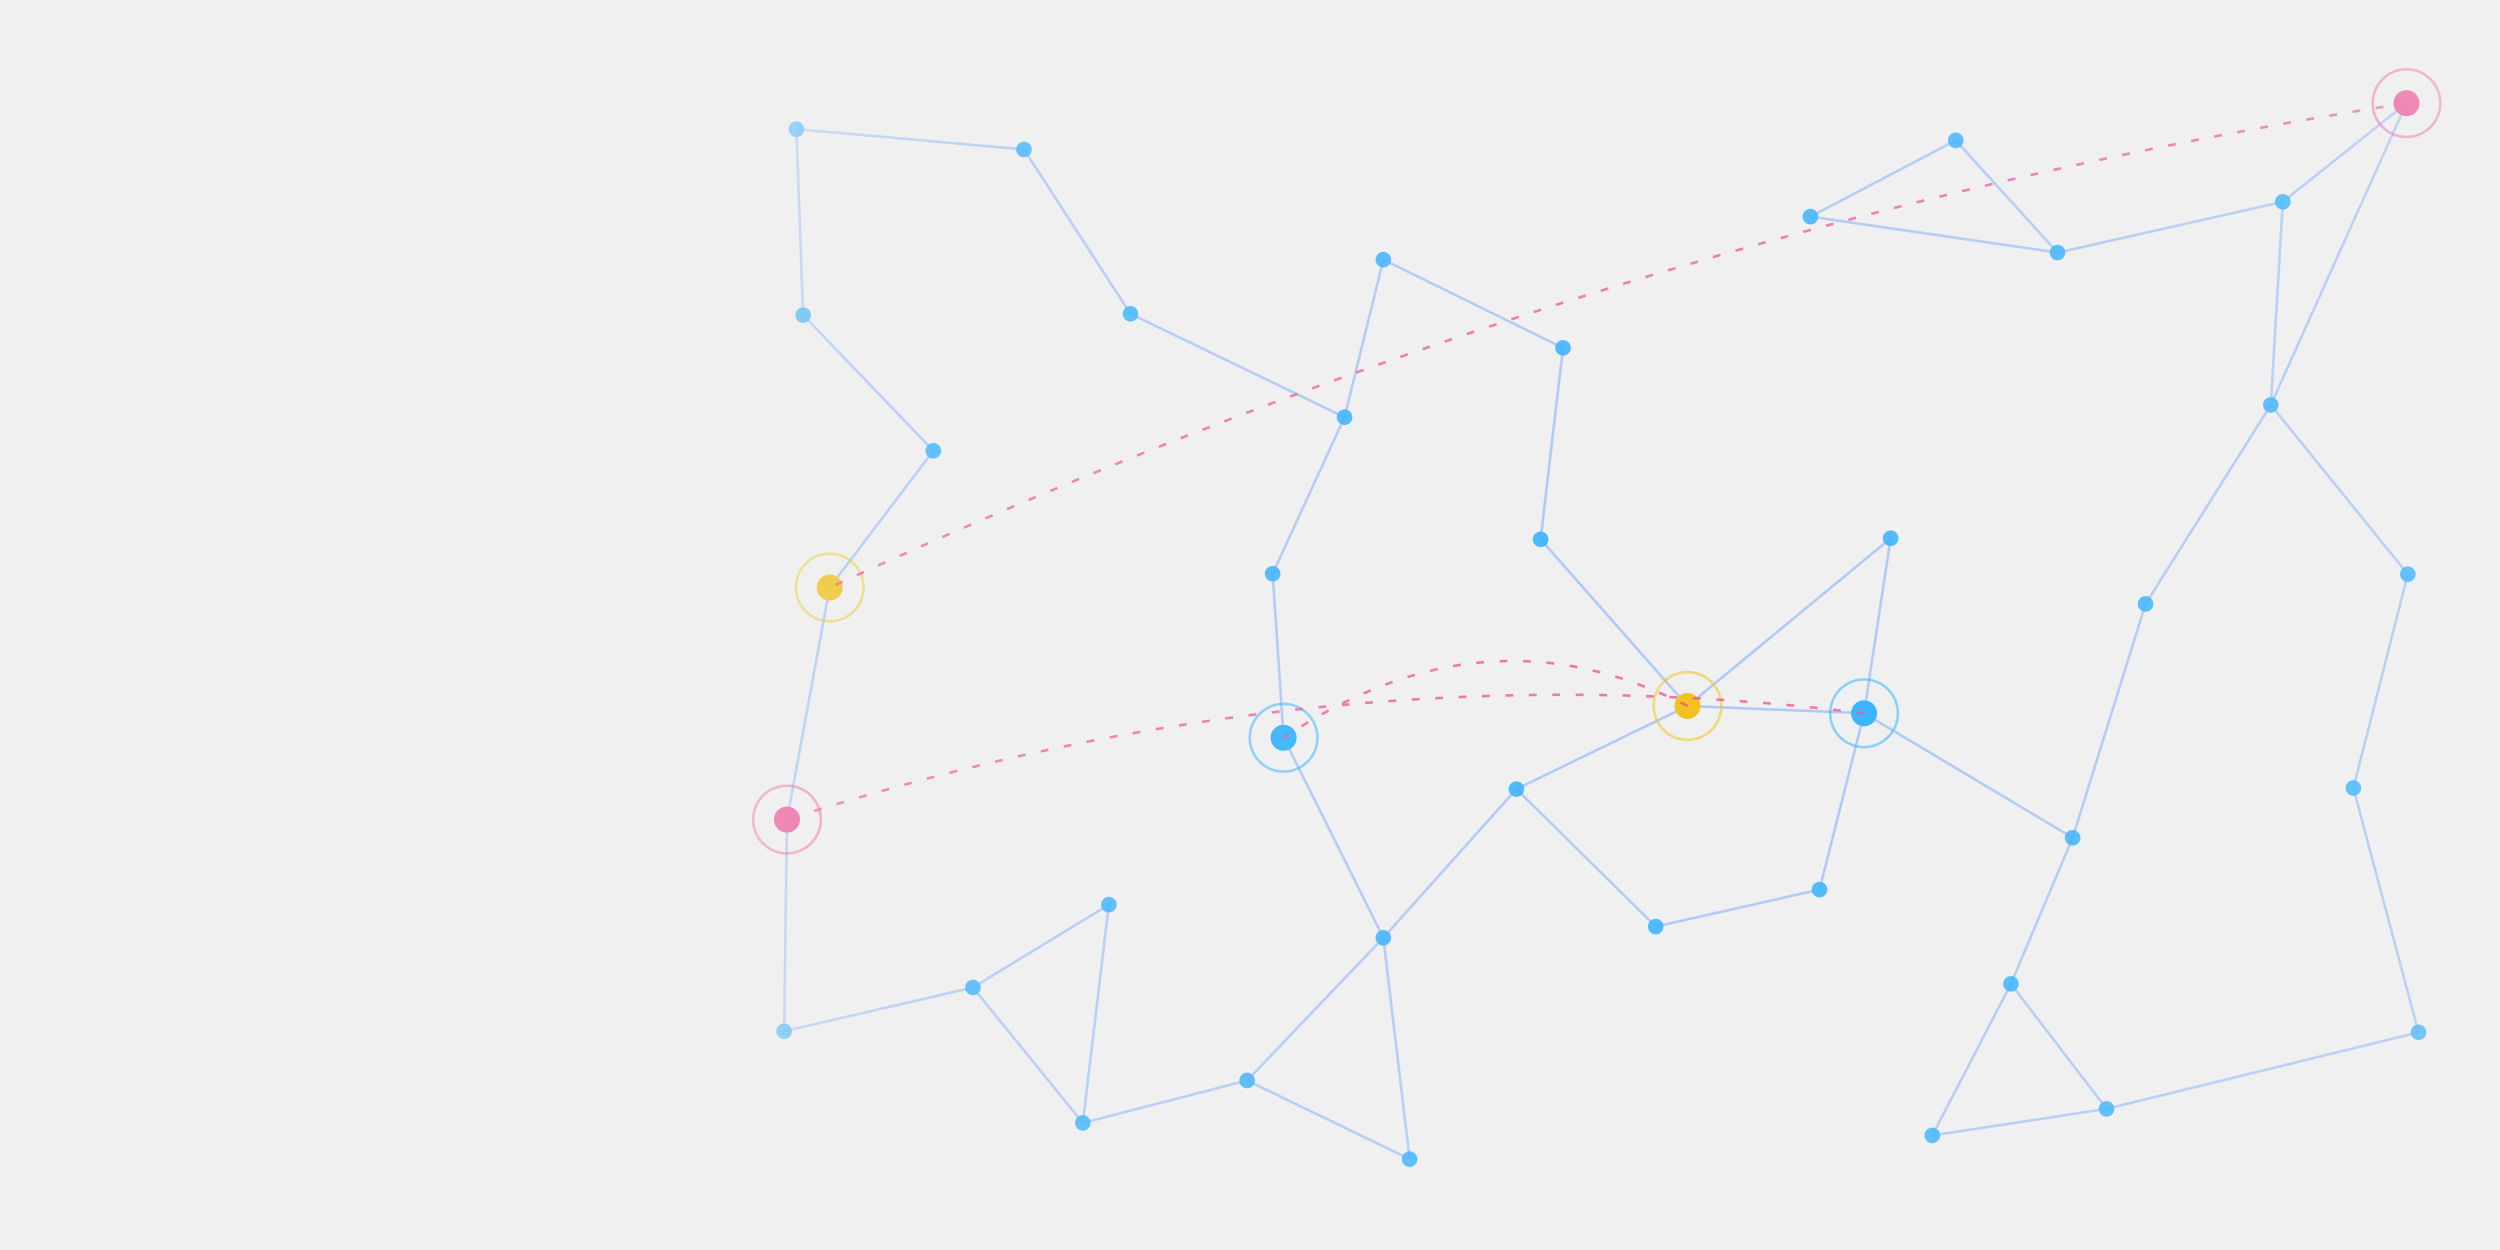
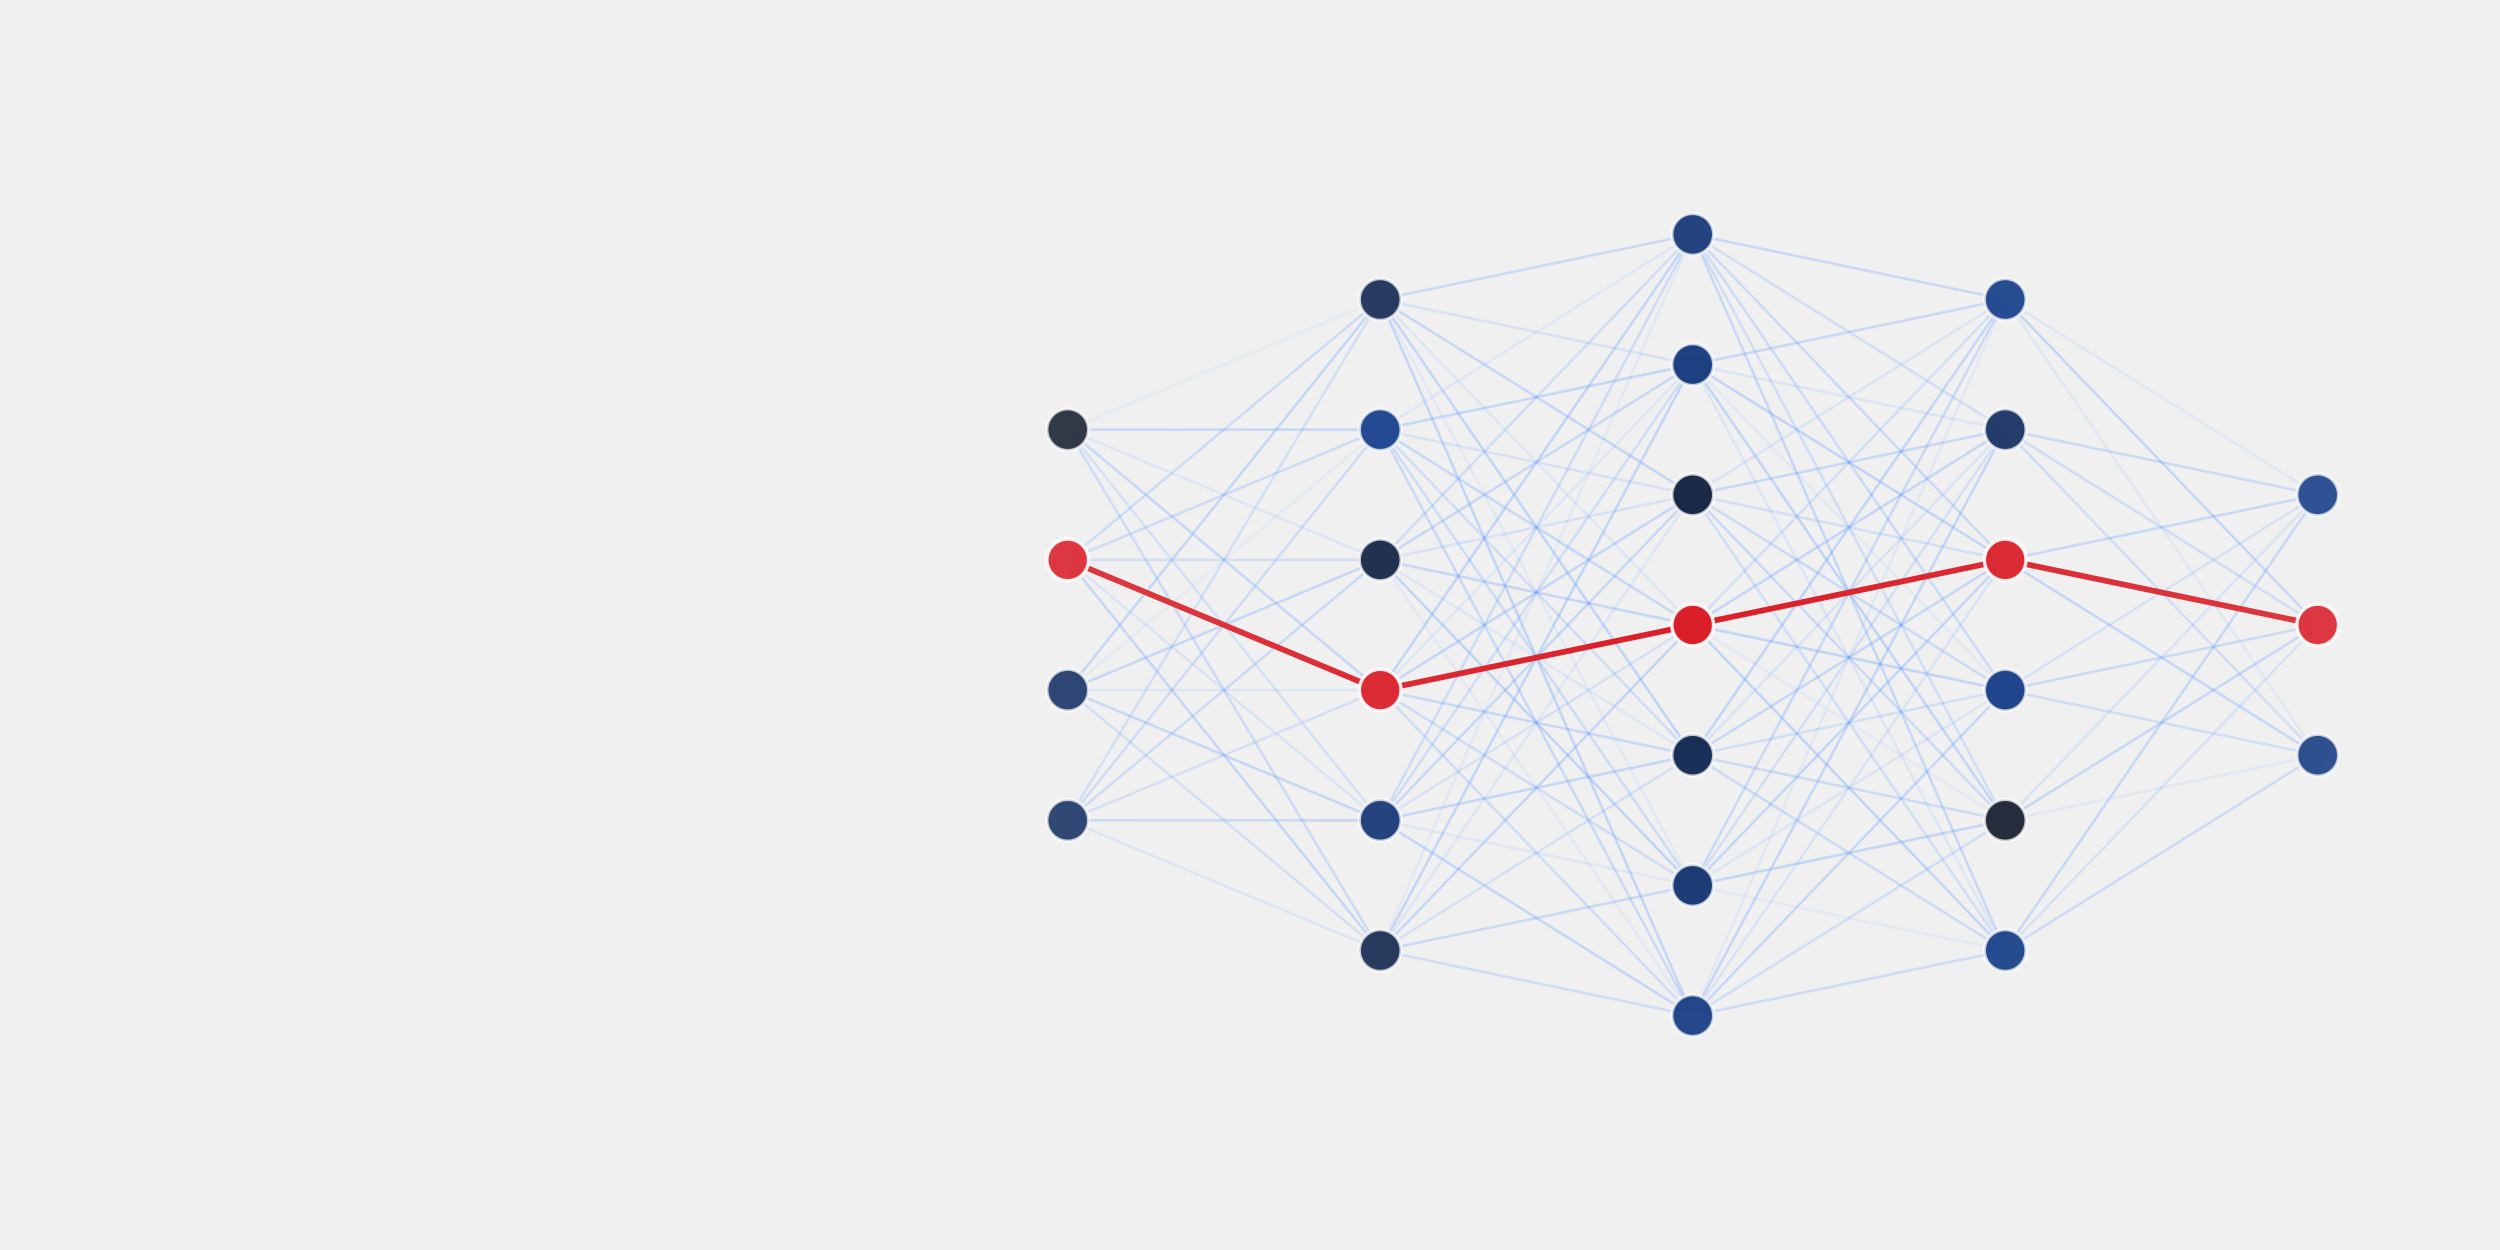
<svg xmlns="http://www.w3.org/2000/svg" viewBox="0 0 960 480" fill="none">
  <defs>
-     <radialGradient id="g" gradientUnits="userSpaceOnUse" cx="640" cy="240" r="520">
+     <radialGradient id="g" gradientUnits="userSpaceOnUse" cx="650" cy="240" r="470">
      <stop offset="0" stop-color="#fff" />
-       <stop offset=".6" stop-color="#fff" stop-opacity=".8" />
+       <stop offset=".62" stop-color="#fff" stop-opacity=".85" />
      <stop offset="1" stop-color="#fff" stop-opacity="0" />
    </radialGradient>
    <mask id="m" maskUnits="userSpaceOnUse" x="0" y="0" width="960" height="480">
      <rect width="960" height="480" fill="url(#g)" />
    </mask>
  </defs>
  <g mask="url(#m)">
-     <path d="M698.7 341.6L635.8 355.8" stroke="#4589ff" stroke-opacity=".38" />
-     <path d="M698.7 341.6L715.8 273.9" stroke="#4589ff" stroke-opacity=".38" />
-     <path d="M808.9 425.8L928.7 396.4" stroke="#4589ff" stroke-opacity=".38" />
-     <path d="M808.9 425.8L742 436" stroke="#4589ff" stroke-opacity=".38" />
-     <path d="M808.9 425.8L772.2 377.8" stroke="#4589ff" stroke-opacity=".38" />
-     <path d="M318.6 225.6L302.2 314.7" stroke="#4589ff" stroke-opacity=".38" />
-     <path d="M318.6 225.6L358.4 173.1" stroke="#4589ff" stroke-opacity=".38" />
-     <path d="M903.7 302.6L928.7 396.4" stroke="#4589ff" stroke-opacity=".38" />
-     <path d="M903.7 302.6L924.6 220.5" stroke="#4589ff" stroke-opacity=".38" />
-     <path d="M876.6 77.5L790.1 97" stroke="#4589ff" stroke-opacity=".38" />
-     <path d="M876.6 77.5L872 155.5" stroke="#4589ff" stroke-opacity=".38" />
-     <path d="M876.6 77.5L924.1 39.6" stroke="#4589ff" stroke-opacity=".38" />
-     <path d="M600.2 133.6L531.2 99.7" stroke="#4589ff" stroke-opacity=".38" />
-     <path d="M600.2 133.6L591.6 207.1" stroke="#4589ff" stroke-opacity=".38" />
-     <path d="M648 271.1L591.6 207.1" stroke="#4589ff" stroke-opacity=".38" />
-     <path d="M648 271.1L715.8 273.9" stroke="#4589ff" stroke-opacity=".38" />
-     <path d="M648 271.1L726 206.7" stroke="#4589ff" stroke-opacity=".38" />
-     <path d="M648 271.1L582.3 303" stroke="#4589ff" stroke-opacity=".38" />
-     <path d="M308.4 121L305.8 49.6" stroke="#4589ff" stroke-opacity=".38" />
-     <path d="M308.4 121L358.4 173.1" stroke="#4589ff" stroke-opacity=".38" />
-     <path d="M478.9 414.9L415.8 431.2" stroke="#4589ff" stroke-opacity=".38" />
-     <path d="M478.9 414.9L541.3 445.1" stroke="#4589ff" stroke-opacity=".38" />
-     <path d="M478.9 414.9L531.2 360.1" stroke="#4589ff" stroke-opacity=".38" />
-     <path d="M790.1 97L695.2 83.2" stroke="#4589ff" stroke-opacity=".38" />
-     <path d="M790.1 97L751 53.9" stroke="#4589ff" stroke-opacity=".38" />
-     <path d="M695.2 83.2L751 53.9" stroke="#4589ff" stroke-opacity=".38" />
-     <path d="M301.1 396L302.2 314.7" stroke="#4589ff" stroke-opacity=".38" />
-     <path d="M301.1 396L373.6 379.2" stroke="#4589ff" stroke-opacity=".38" />
-     <path d="M434.1 120.5L393.2 57.4" stroke="#4589ff" stroke-opacity=".38" />
-     <path d="M434.1 120.5L516.3 160.2" stroke="#4589ff" stroke-opacity=".38" />
-     <path d="M742 436L772.2 377.8" stroke="#4589ff" stroke-opacity=".38" />
-     <path d="M872 155.5L823.9 231.9" stroke="#4589ff" stroke-opacity=".38" />
-     <path d="M872 155.5L924.1 39.6" stroke="#4589ff" stroke-opacity=".38" />
-     <path d="M872 155.5L924.6 220.5" stroke="#4589ff" stroke-opacity=".38" />
-     <path d="M531.2 99.7L516.3 160.2" stroke="#4589ff" stroke-opacity=".38" />
-     <path d="M393.2 57.4L305.8 49.6" stroke="#4589ff" stroke-opacity=".38" />
-     <path d="M492.9 283.3L488.7 220.3" stroke="#4589ff" stroke-opacity=".38" />
-     <path d="M492.9 283.3L531.2 360.1" stroke="#4589ff" stroke-opacity=".38" />
-     <path d="M516.3 160.2L488.7 220.3" stroke="#4589ff" stroke-opacity=".38" />
-     <path d="M823.9 231.9L795.9 321.7" stroke="#4589ff" stroke-opacity=".38" />
-     <path d="M415.8 431.2L425.8 347.4" stroke="#4589ff" stroke-opacity=".38" />
-     <path d="M415.8 431.2L373.6 379.2" stroke="#4589ff" stroke-opacity=".38" />
-     <path d="M425.8 347.4L373.6 379.2" stroke="#4589ff" stroke-opacity=".38" />
-     <path d="M635.8 355.8L582.3 303" stroke="#4589ff" stroke-opacity=".38" />
-     <path d="M541.3 445.1L531.2 360.1" stroke="#4589ff" stroke-opacity=".38" />
-     <path d="M531.2 360.1L582.3 303" stroke="#4589ff" stroke-opacity=".38" />
-     <path d="M795.9 321.7L715.8 273.9" stroke="#4589ff" stroke-opacity=".38" />
-     <path d="M795.9 321.7L772.2 377.8" stroke="#4589ff" stroke-opacity=".38" />
-     <path d="M715.8 273.9L726 206.7" stroke="#4589ff" stroke-opacity=".38" />
-     <circle cx="698.7" cy="341.6" r="3" fill="#33b1ff" fill-opacity=".9" />
-     <circle cx="808.9" cy="425.8" r="3" fill="#33b1ff" fill-opacity=".9" />
-     <circle cx="318.6" cy="225.6" r="5" fill="#f1c21b" />
-     <circle cx="318.6" cy="225.6" r="13" stroke="#f1c21b" stroke-opacity=".55" />
-     <circle cx="903.7" cy="302.6" r="3" fill="#33b1ff" fill-opacity=".9" />
-     <circle cx="876.6" cy="77.5" r="3" fill="#33b1ff" fill-opacity=".9" />
-     <circle cx="600.2" cy="133.6" r="3" fill="#33b1ff" fill-opacity=".9" />
-     <circle cx="648" cy="271.1" r="5" fill="#f1c21b" />
-     <circle cx="648" cy="271.1" r="13" stroke="#f1c21b" stroke-opacity=".55" />
-     <circle cx="308.4" cy="121" r="3" fill="#33b1ff" fill-opacity=".9" />
-     <circle cx="478.9" cy="414.9" r="3" fill="#33b1ff" fill-opacity=".9" />
-     <circle cx="790.1" cy="97" r="3" fill="#33b1ff" fill-opacity=".9" />
-     <circle cx="695.2" cy="83.2" r="3" fill="#33b1ff" fill-opacity=".9" />
-     <circle cx="301.1" cy="396" r="3" fill="#33b1ff" fill-opacity=".9" />
-     <circle cx="434.1" cy="120.5" r="3" fill="#33b1ff" fill-opacity=".9" />
-     <circle cx="928.7" cy="396.4" r="3" fill="#33b1ff" fill-opacity=".9" />
-     <circle cx="742" cy="436" r="3" fill="#33b1ff" fill-opacity=".9" />
-     <circle cx="872" cy="155.5" r="3" fill="#33b1ff" fill-opacity=".9" />
-     <circle cx="531.2" cy="99.7" r="3" fill="#33b1ff" fill-opacity=".9" />
-     <circle cx="393.2" cy="57.4" r="3" fill="#33b1ff" fill-opacity=".9" />
-     <circle cx="492.9" cy="283.3" r="5" fill="#33b1ff" />
-     <circle cx="492.9" cy="283.3" r="13" stroke="#33b1ff" stroke-opacity=".55" />
-     <circle cx="302.2" cy="314.7" r="5" fill="#ee5396" />
-     <circle cx="302.2" cy="314.7" r="13" stroke="#ee5396" stroke-opacity=".55" />
-     <circle cx="516.3" cy="160.2" r="3" fill="#33b1ff" fill-opacity=".9" />
-     <circle cx="823.9" cy="231.9" r="3" fill="#33b1ff" fill-opacity=".9" />
-     <circle cx="751" cy="53.9" r="3" fill="#33b1ff" fill-opacity=".9" />
-     <circle cx="924.1" cy="39.6" r="5" fill="#ee5396" />
-     <circle cx="924.1" cy="39.6" r="13" stroke="#ee5396" stroke-opacity=".55" />
-     <circle cx="305.8" cy="49.6" r="3" fill="#33b1ff" fill-opacity=".9" />
-     <circle cx="415.8" cy="431.2" r="3" fill="#33b1ff" fill-opacity=".9" />
-     <circle cx="425.8" cy="347.4" r="3" fill="#33b1ff" fill-opacity=".9" />
-     <circle cx="635.8" cy="355.8" r="3" fill="#33b1ff" fill-opacity=".9" />
-     <circle cx="358.4" cy="173.1" r="3" fill="#33b1ff" fill-opacity=".9" />
-     <circle cx="591.6" cy="207.1" r="3" fill="#33b1ff" fill-opacity=".9" />
-     <circle cx="488.7" cy="220.3" r="3" fill="#33b1ff" fill-opacity=".9" />
-     <circle cx="924.6" cy="220.5" r="3" fill="#33b1ff" fill-opacity=".9" />
-     <circle cx="541.3" cy="445.1" r="3" fill="#33b1ff" fill-opacity=".9" />
-     <circle cx="531.2" cy="360.1" r="3" fill="#33b1ff" fill-opacity=".9" />
-     <circle cx="795.9" cy="321.7" r="3" fill="#33b1ff" fill-opacity=".9" />
-     <circle cx="715.8" cy="273.9" r="5" fill="#33b1ff" />
-     <circle cx="715.8" cy="273.9" r="13" stroke="#33b1ff" stroke-opacity=".55" />
-     <circle cx="772.2" cy="377.8" r="3" fill="#33b1ff" fill-opacity=".9" />
-     <circle cx="726" cy="206.7" r="3" fill="#33b1ff" fill-opacity=".9" />
-     <circle cx="582.3" cy="303" r="3" fill="#33b1ff" fill-opacity=".9" />
-     <circle cx="373.6" cy="379.2" r="3" fill="#33b1ff" fill-opacity=".9" />
-     <path d="M924.1 39.6Q621.3 86.6 318.6 225.6" stroke="#ee5396" stroke-dasharray="3 6" stroke-opacity=".8" />
-     <path d="M715.8 273.9Q509 248.3 302.2 314.7" stroke="#ee5396" stroke-dasharray="3 6" stroke-opacity=".8" />
-     <path d="M648 271.1Q570.4 231.2 492.9 283.3" stroke="#ee5396" stroke-dasharray="3 6" stroke-opacity=".8" />
+     <path d="M410 165L530 115" fill="none" stroke="#4589ff" stroke-opacity="0.07" stroke-width="1" />
+     <path d="M410 165L530 165" fill="none" stroke="#4589ff" stroke-opacity="0.268" stroke-width="1" />
+     <path d="M410 165L530 215" fill="none" stroke="#4589ff" stroke-opacity="0.121" stroke-width="1" />
+     <path d="M410 165L530 265" fill="none" stroke="#4589ff" stroke-opacity="0.255" stroke-width="1" />
+     <path d="M410 165L530 315" fill="none" stroke="#4589ff" stroke-opacity="0.169" stroke-width="1" />
+     <path d="M410 165L530 365" fill="none" stroke="#4589ff" stroke-opacity="0.23" stroke-width="1" />
+     <path d="M410 215L530 115" fill="none" stroke="#4589ff" stroke-opacity="0.219" stroke-width="1" />
+     <path d="M410 215L530 165" fill="none" stroke="#4589ff" stroke-opacity="0.221" stroke-width="1" />
+     <path d="M410 215L530 215" fill="none" stroke="#4589ff" stroke-opacity="0.18" stroke-width="1" />
+     <path d="M410 215L530 315" fill="none" stroke="#4589ff" stroke-opacity="0.134" stroke-width="1" />
+     <path d="M410 215L530 365" fill="none" stroke="#4589ff" stroke-opacity="0.266" stroke-width="1" />
+     <path d="M410 265L530 115" fill="none" stroke="#4589ff" stroke-opacity="0.269" stroke-width="1" />
+     <path d="M410 265L530 165" fill="none" stroke="#4589ff" stroke-opacity="0.073" stroke-width="1" />
+     <path d="M410 265L530 215" fill="none" stroke="#4589ff" stroke-opacity="0.268" stroke-width="1" />
+     <path d="M410 265L530 265" fill="none" stroke="#4589ff" stroke-opacity="0.124" stroke-width="1" />
+     <path d="M410 265L530 315" fill="none" stroke="#4589ff" stroke-opacity="0.254" stroke-width="1" />
+     <path d="M410 265L530 365" fill="none" stroke="#4589ff" stroke-opacity="0.172" stroke-width="1" />
+     <path d="M410 315L530 115" fill="none" stroke="#4589ff" stroke-opacity="0.186" stroke-width="1" />
+     <path d="M410 315L530 165" fill="none" stroke="#4589ff" stroke-opacity="0.217" stroke-width="1" />
+     <path d="M410 315L530 215" fill="none" stroke="#4589ff" stroke-opacity="0.224" stroke-width="1" />
+     <path d="M410 315L530 265" fill="none" stroke="#4589ff" stroke-opacity="0.177" stroke-width="1" />
+     <path d="M410 315L530 315" fill="none" stroke="#4589ff" stroke-opacity="0.251" stroke-width="1" />
+     <path d="M410 315L530 365" fill="none" stroke="#4589ff" stroke-opacity="0.131" stroke-width="1" />
+     <path d="M530 115L650 90" fill="none" stroke="#4589ff" stroke-opacity="0.238" stroke-width="1" />
+     <path d="M530 115L650 140" fill="none" stroke="#4589ff" stroke-opacity="0.155" stroke-width="1" />
+     <path d="M530 115L650 190" fill="none" stroke="#4589ff" stroke-opacity="0.26" stroke-width="1" />
+     <path d="M530 115L650 240" fill="none" stroke="#4589ff" stroke-opacity="0.106" stroke-width="1" />
+     <path d="M530 115L650 290" fill="none" stroke="#4589ff" stroke-opacity="0.27" stroke-width="1" />
+     <path d="M530 115L650 340" fill="none" stroke="#4589ff" stroke-opacity="0.085" stroke-width="1" />
+     <path d="M530 115L650 390" fill="none" stroke="#4589ff" stroke-opacity="0.266" stroke-width="1" />
+     <path d="M530 165L650 90" fill="none" stroke="#4589ff" stroke-opacity="0.102" stroke-width="1" />
+     <path d="M530 165L650 140" fill="none" stroke="#4589ff" stroke-opacity="0.262" stroke-width="1" />
+     <path d="M530 165L650 190" fill="none" stroke="#4589ff" stroke-opacity="0.151" stroke-width="1" />
+     <path d="M530 165L650 240" fill="none" stroke="#4589ff" stroke-opacity="0.241" stroke-width="1" />
+     <path d="M530 165L650 290" fill="none" stroke="#4589ff" stroke-opacity="0.195" stroke-width="1" />
+     <path d="M530 165L650 340" fill="none" stroke="#4589ff" stroke-opacity="0.209" stroke-width="1" />
+     <path d="M530 165L650 390" fill="none" stroke="#4589ff" stroke-opacity="0.231" stroke-width="1" />
+     <path d="M530 215L650 90" fill="none" stroke="#4589ff" stroke-opacity="0.196" stroke-width="1" />
+     <path d="M530 215L650 140" fill="none" stroke="#4589ff" stroke-opacity="0.24" stroke-width="1" />
+     <path d="M530 215L650 190" fill="none" stroke="#4589ff" stroke-opacity="0.152" stroke-width="1" />
+     <path d="M530 215L650 240" fill="none" stroke="#4589ff" stroke-opacity="0.261" stroke-width="1" />
+     <path d="M530 215L650 290" fill="none" stroke="#4589ff" stroke-opacity="0.103" stroke-width="1" />
+     <path d="M530 215L650 340" fill="none" stroke="#4589ff" stroke-opacity="0.27" stroke-width="1" />
+     <path d="M530 215L650 390" fill="none" stroke="#4589ff" stroke-opacity="0.088" stroke-width="1" />
+     <path d="M530 265L650 90" fill="none" stroke="#4589ff" stroke-opacity="0.27" stroke-width="1" />
+     <path d="M530 265L650 140" fill="none" stroke="#4589ff" stroke-opacity="0.105" stroke-width="1" />
+     <path d="M530 265L650 190" fill="none" stroke="#4589ff" stroke-opacity="0.261" stroke-width="1" />
+     <path d="M530 265L650 290" fill="none" stroke="#4589ff" stroke-opacity="0.239" stroke-width="1" />
+     <path d="M530 265L650 340" fill="none" stroke="#4589ff" stroke-opacity="0.198" stroke-width="1" />
+     <path d="M530 265L650 390" fill="none" stroke="#4589ff" stroke-opacity="0.206" stroke-width="1" />
+     <path d="M530 315L650 90" fill="none" stroke="#4589ff" stroke-opacity="0.21" stroke-width="1" />
+     <path d="M530 315L650 140" fill="none" stroke="#4589ff" stroke-opacity="0.194" stroke-width="1" />
+     <path d="M530 315L650 190" fill="none" stroke="#4589ff" stroke-opacity="0.242" stroke-width="1" />
+     <path d="M530 315L650 240" fill="none" stroke="#4589ff" stroke-opacity="0.149" stroke-width="1" />
+     <path d="M530 315L650 290" fill="none" stroke="#4589ff" stroke-opacity="0.262" stroke-width="1" />
+     <path d="M530 315L650 340" fill="none" stroke="#4589ff" stroke-opacity="0.1" stroke-width="1" />
+     <path d="M530 315L650 390" fill="none" stroke="#4589ff" stroke-opacity="0.27" stroke-width="1" />
+     <path d="M530 365L650 90" fill="none" stroke="#4589ff" stroke-opacity="0.083" stroke-width="1" />
+     <path d="M530 365L650 140" fill="none" stroke="#4589ff" stroke-opacity="0.27" stroke-width="1" />
+     <path d="M530 365L650 190" fill="none" stroke="#4589ff" stroke-opacity="0.108" stroke-width="1" />
+     <path d="M530 365L650 240" fill="none" stroke="#4589ff" stroke-opacity="0.26" stroke-width="1" />
+     <path d="M530 365L650 290" fill="none" stroke="#4589ff" stroke-opacity="0.157" stroke-width="1" />
+     <path d="M530 365L650 340" fill="none" stroke="#4589ff" stroke-opacity="0.237" stroke-width="1" />
+     <path d="M530 365L650 390" fill="none" stroke="#4589ff" stroke-opacity="0.2" stroke-width="1" />
+     <path d="M650 90L770 115" fill="none" stroke="#4589ff" stroke-opacity="0.252" stroke-width="1" />
+     <path d="M650 90L770 165" fill="none" stroke="#4589ff" stroke-opacity="0.176" stroke-width="1" />
+     <path d="M650 90L770 215" fill="none" stroke="#4589ff" stroke-opacity="0.225" stroke-width="1" />
+     <path d="M650 90L770 265" fill="none" stroke="#4589ff" stroke-opacity="0.216" stroke-width="1" />
+     <path d="M650 90L770 315" fill="none" stroke="#4589ff" stroke-opacity="0.187" stroke-width="1" />
+     <path d="M650 90L770 365" fill="none" stroke="#4589ff" stroke-opacity="0.246" stroke-width="1" />
+     <path d="M650 140L770 115" fill="none" stroke="#4589ff" stroke-opacity="0.253" stroke-width="1" />
+     <path d="M650 140L770 165" fill="none" stroke="#4589ff" stroke-opacity="0.126" stroke-width="1" />
+     <path d="M650 140L770 215" fill="none" stroke="#4589ff" stroke-opacity="0.268" stroke-width="1" />
+     <path d="M650 140L770 265" fill="none" stroke="#4589ff" stroke-opacity="0.075" stroke-width="1" />
+     <path d="M650 140L770 315" fill="none" stroke="#4589ff" stroke-opacity="0.269" stroke-width="1" />
+     <path d="M650 140L770 365" fill="none" stroke="#4589ff" stroke-opacity="0.116" stroke-width="1" />
+     <path d="M650 190L770 115" fill="none" stroke="#4589ff" stroke-opacity="0.132" stroke-width="1" />
+     <path d="M650 190L770 165" fill="none" stroke="#4589ff" stroke-opacity="0.25" stroke-width="1" />
+     <path d="M650 190L770 215" fill="none" stroke="#4589ff" stroke-opacity="0.179" stroke-width="1" />
+     <path d="M650 190L770 265" fill="none" stroke="#4589ff" stroke-opacity="0.222" stroke-width="1" />
+     <path d="M650 190L770 315" fill="none" stroke="#4589ff" stroke-opacity="0.218" stroke-width="1" />
+     <path d="M650 190L770 365" fill="none" stroke="#4589ff" stroke-opacity="0.184" stroke-width="1" />
+     <path d="M650 240L770 115" fill="none" stroke="#4589ff" stroke-opacity="0.17" stroke-width="1" />
+     <path d="M650 240L770 165" fill="none" stroke="#4589ff" stroke-opacity="0.255" stroke-width="1" />
+     <path d="M650 240L770 265" fill="none" stroke="#4589ff" stroke-opacity="0.268" stroke-width="1" />
+     <path d="M650 240L770 315" fill="none" stroke="#4589ff" stroke-opacity="0.072" stroke-width="1" />
+     <path d="M650 240L770 365" fill="none" stroke="#4589ff" stroke-opacity="0.269" stroke-width="1" />
+     <path d="M650 290L770 115" fill="none" stroke="#4589ff" stroke-opacity="0.266" stroke-width="1" />
+     <path d="M650 290L770 165" fill="none" stroke="#4589ff" stroke-opacity="0.135" stroke-width="1" />
+     <path d="M650 290L770 215" fill="none" stroke="#4589ff" stroke-opacity="0.249" stroke-width="1" />
+     <path d="M650 290L770 265" fill="none" stroke="#4589ff" stroke-opacity="0.182" stroke-width="1" />
+     <path d="M650 290L770 315" fill="none" stroke="#4589ff" stroke-opacity="0.22" stroke-width="1" />
+     <path d="M650 290L770 365" fill="none" stroke="#4589ff" stroke-opacity="0.22" stroke-width="1" />
+     <path d="M650 340L770 115" fill="none" stroke="#4589ff" stroke-opacity="0.231" stroke-width="1" />
+     <path d="M650 340L770 165" fill="none" stroke="#4589ff" stroke-opacity="0.167" stroke-width="1" />
+     <path d="M650 340L770 215" fill="none" stroke="#4589ff" stroke-opacity="0.256" stroke-width="1" />
+     <path d="M650 340L770 265" fill="none" stroke="#4589ff" stroke-opacity="0.119" stroke-width="1" />
+     <path d="M650 340L770 315" fill="none" stroke="#4589ff" stroke-opacity="0.269" stroke-width="1" />
+     <path d="M650 340L770 365" fill="none" stroke="#4589ff" stroke-opacity="0.072" stroke-width="1" />
+     <path d="M650 390L770 115" fill="none" stroke="#4589ff" stroke-opacity="0.088" stroke-width="1" />
+     <path d="M650 390L770 165" fill="none" stroke="#4589ff" stroke-opacity="0.265" stroke-width="1" />
+     <path d="M650 390L770 215" fill="none" stroke="#4589ff" stroke-opacity="0.139" stroke-width="1" />
+     <path d="M650 390L770 265" fill="none" stroke="#4589ff" stroke-opacity="0.247" stroke-width="1" />
+     <path d="M650 390L770 315" fill="none" stroke="#4589ff" stroke-opacity="0.184" stroke-width="1" />
+     <path d="M650 390L770 365" fill="none" stroke="#4589ff" stroke-opacity="0.218" stroke-width="1" />
+     <path d="M770 115L890 190" fill="none" stroke="#4589ff" stroke-opacity="0.098" stroke-width="1" />
+     <path d="M770 115L890 240" fill="none" stroke="#4589ff" stroke-opacity="0.27" stroke-width="1" />
+     <path d="M770 115L890 290" fill="none" stroke="#4589ff" stroke-opacity="0.093" stroke-width="1" />
+     <path d="M770 165L890 190" fill="none" stroke="#4589ff" stroke-opacity="0.236" stroke-width="1" />
+     <path d="M770 165L890 240" fill="none" stroke="#4589ff" stroke-opacity="0.201" stroke-width="1" />
+     <path d="M770 165L890 290" fill="none" stroke="#4589ff" stroke-opacity="0.203" stroke-width="1" />
+     <path d="M770 215L890 190" fill="none" stroke="#4589ff" stroke-opacity="0.264" stroke-width="1" />
+     <path d="M770 215L890 290" fill="none" stroke="#4589ff" stroke-opacity="0.27" stroke-width="1" />
+     <path d="M770 265L890 190" fill="none" stroke="#4589ff" stroke-opacity="0.162" stroke-width="1" />
+     <path d="M770 265L890 240" fill="none" stroke="#4589ff" stroke-opacity="0.235" stroke-width="1" />
+     <path d="M770 265L890 290" fill="none" stroke="#4589ff" stroke-opacity="0.204" stroke-width="1" />
+     <path d="M770 315L890 190" fill="none" stroke="#4589ff" stroke-opacity="0.142" stroke-width="1" />
+     <path d="M770 315L890 240" fill="none" stroke="#4589ff" stroke-opacity="0.264" stroke-width="1" />
+     <path d="M770 315L890 290" fill="none" stroke="#4589ff" stroke-opacity="0.092" stroke-width="1" />
+     <path d="M770 365L890 190" fill="none" stroke="#4589ff" stroke-opacity="0.257" stroke-width="1" />
+     <path d="M770 365L890 240" fill="none" stroke="#4589ff" stroke-opacity="0.164" stroke-width="1" />
+     <path d="M770 365L890 290" fill="none" stroke="#4589ff" stroke-opacity="0.233" stroke-width="1" />
+     <path d="M410 215L530 265" fill="none" stroke="#da1e28" stroke-width="2.2" />
+     <path d="M530 265L650 240" fill="none" stroke="#da1e28" stroke-width="2.2" />
+     <path d="M650 240L770 215" fill="none" stroke="#da1e28" stroke-width="2.2" />
+     <path d="M770 215L890 240" fill="none" stroke="#da1e28" stroke-width="2.2" />
+     <circle cx="410" cy="165" r="8" fill="#161616" />
+     <circle cx="410" cy="165" r="8" fill="#0f62fe" fill-opacity="0.10" stroke="#ffffff" stroke-opacity=".75" stroke-width="1.2" />
+     <circle cx="410" cy="215" r="8" fill="#161616" />
+     <circle cx="410" cy="215" r="8" fill="#da1e28" stroke="#ffffff" stroke-opacity=".9" stroke-width="1.3" />
+     <circle cx="410" cy="265" r="8" fill="#161616" />
+     <circle cx="410" cy="265" r="8" fill="#0f62fe" fill-opacity="0.34" stroke="#ffffff" stroke-opacity=".75" stroke-width="1.2" />
+     <circle cx="410" cy="315" r="8" fill="#161616" />
+     <circle cx="410" cy="315" r="8" fill="#0f62fe" fill-opacity="0.32" stroke="#ffffff" stroke-opacity=".75" stroke-width="1.2" />
+     <circle cx="530" cy="115" r="8" fill="#161616" />
+     <circle cx="530" cy="115" r="8" fill="#0f62fe" fill-opacity="0.27" stroke="#ffffff" stroke-opacity=".75" stroke-width="1.2" />
+     <circle cx="530" cy="165" r="8" fill="#161616" />
+     <circle cx="530" cy="165" r="8" fill="#0f62fe" fill-opacity="0.50" stroke="#ffffff" stroke-opacity=".75" stroke-width="1.2" />
+     <circle cx="530" cy="215" r="8" fill="#161616" />
+     <circle cx="530" cy="215" r="8" fill="#0f62fe" fill-opacity="0.19" stroke="#ffffff" stroke-opacity=".75" stroke-width="1.2" />
+     <circle cx="530" cy="265" r="8" fill="#161616" />
+     <circle cx="530" cy="265" r="8" fill="#da1e28" stroke="#ffffff" stroke-opacity=".9" stroke-width="1.3" />
+     <circle cx="530" cy="315" r="8" fill="#161616" />
+     <circle cx="530" cy="315" r="8" fill="#0f62fe" fill-opacity="0.41" stroke="#ffffff" stroke-opacity=".75" stroke-width="1.2" />
+     <circle cx="530" cy="365" r="8" fill="#161616" />
+     <circle cx="530" cy="365" r="8" fill="#0f62fe" fill-opacity="0.24" stroke="#ffffff" stroke-opacity=".75" stroke-width="1.2" />
+     <circle cx="650" cy="90" r="8" fill="#161616" />
+     <circle cx="650" cy="90" r="8" fill="#0f62fe" fill-opacity="0.41" stroke="#ffffff" stroke-opacity=".75" stroke-width="1.2" />
+     <circle cx="650" cy="140" r="8" fill="#161616" />
+     <circle cx="650" cy="140" r="8" fill="#0f62fe" fill-opacity="0.44" stroke="#ffffff" stroke-opacity=".75" stroke-width="1.2" />
+     <circle cx="650" cy="190" r="8" fill="#161616" />
+     <circle cx="650" cy="190" r="8" fill="#0f62fe" fill-opacity="0.19" stroke="#ffffff" stroke-opacity=".75" stroke-width="1.2" />
+     <circle cx="650" cy="240" r="8" fill="#161616" />
+     <circle cx="650" cy="240" r="8" fill="#da1e28" stroke="#ffffff" stroke-opacity=".9" stroke-width="1.3" />
+     <circle cx="650" cy="290" r="8" fill="#161616" />
+     <circle cx="650" cy="290" r="8" fill="#0f62fe" fill-opacity="0.27" stroke="#ffffff" stroke-opacity=".75" stroke-width="1.2" />
+     <circle cx="650" cy="340" r="8" fill="#161616" />
+     <circle cx="650" cy="340" r="8" fill="#0f62fe" fill-opacity="0.39" stroke="#ffffff" stroke-opacity=".75" stroke-width="1.2" />
+     <circle cx="650" cy="390" r="8" fill="#161616" />
+     <circle cx="650" cy="390" r="8" fill="#0f62fe" fill-opacity="0.46" stroke="#ffffff" stroke-opacity=".75" stroke-width="1.2" />
+     <circle cx="770" cy="115" r="8" fill="#161616" />
+     <circle cx="770" cy="115" r="8" fill="#0f62fe" fill-opacity="0.49" stroke="#ffffff" stroke-opacity=".75" stroke-width="1.2" />
+     <circle cx="770" cy="165" r="8" fill="#161616" />
+     <circle cx="770" cy="165" r="8" fill="#0f62fe" fill-opacity="0.32" stroke="#ffffff" stroke-opacity=".75" stroke-width="1.2" />
+     <circle cx="770" cy="215" r="8" fill="#161616" />
+     <circle cx="770" cy="215" r="8" fill="#da1e28" stroke="#ffffff" stroke-opacity=".9" stroke-width="1.3" />
+     <circle cx="770" cy="265" r="8" fill="#161616" />
+     <circle cx="770" cy="265" r="8" fill="#0f62fe" fill-opacity="0.48" stroke="#ffffff" stroke-opacity=".75" stroke-width="1.2" />
+     <circle cx="770" cy="315" r="8" fill="#161616" />
+     <circle cx="770" cy="315" r="8" fill="#0f62fe" fill-opacity="0.10" stroke="#ffffff" stroke-opacity=".75" stroke-width="1.2" />
+     <circle cx="770" cy="365" r="8" fill="#161616" />
+     <circle cx="770" cy="365" r="8" fill="#0f62fe" fill-opacity="0.48" stroke="#ffffff" stroke-opacity=".75" stroke-width="1.2" />
+     <circle cx="890" cy="190" r="8" fill="#161616" />
+     <circle cx="890" cy="190" r="8" fill="#0f62fe" fill-opacity="0.49" stroke="#ffffff" stroke-opacity=".75" stroke-width="1.2" />
+     <circle cx="890" cy="240" r="8" fill="#161616" />
+     <circle cx="890" cy="240" r="8" fill="#da1e28" stroke="#ffffff" stroke-opacity=".9" stroke-width="1.3" />
+     <circle cx="890" cy="290" r="8" fill="#161616" />
+     <circle cx="890" cy="290" r="8" fill="#0f62fe" fill-opacity="0.46" stroke="#ffffff" stroke-opacity=".75" stroke-width="1.2" />
  </g>
</svg>
